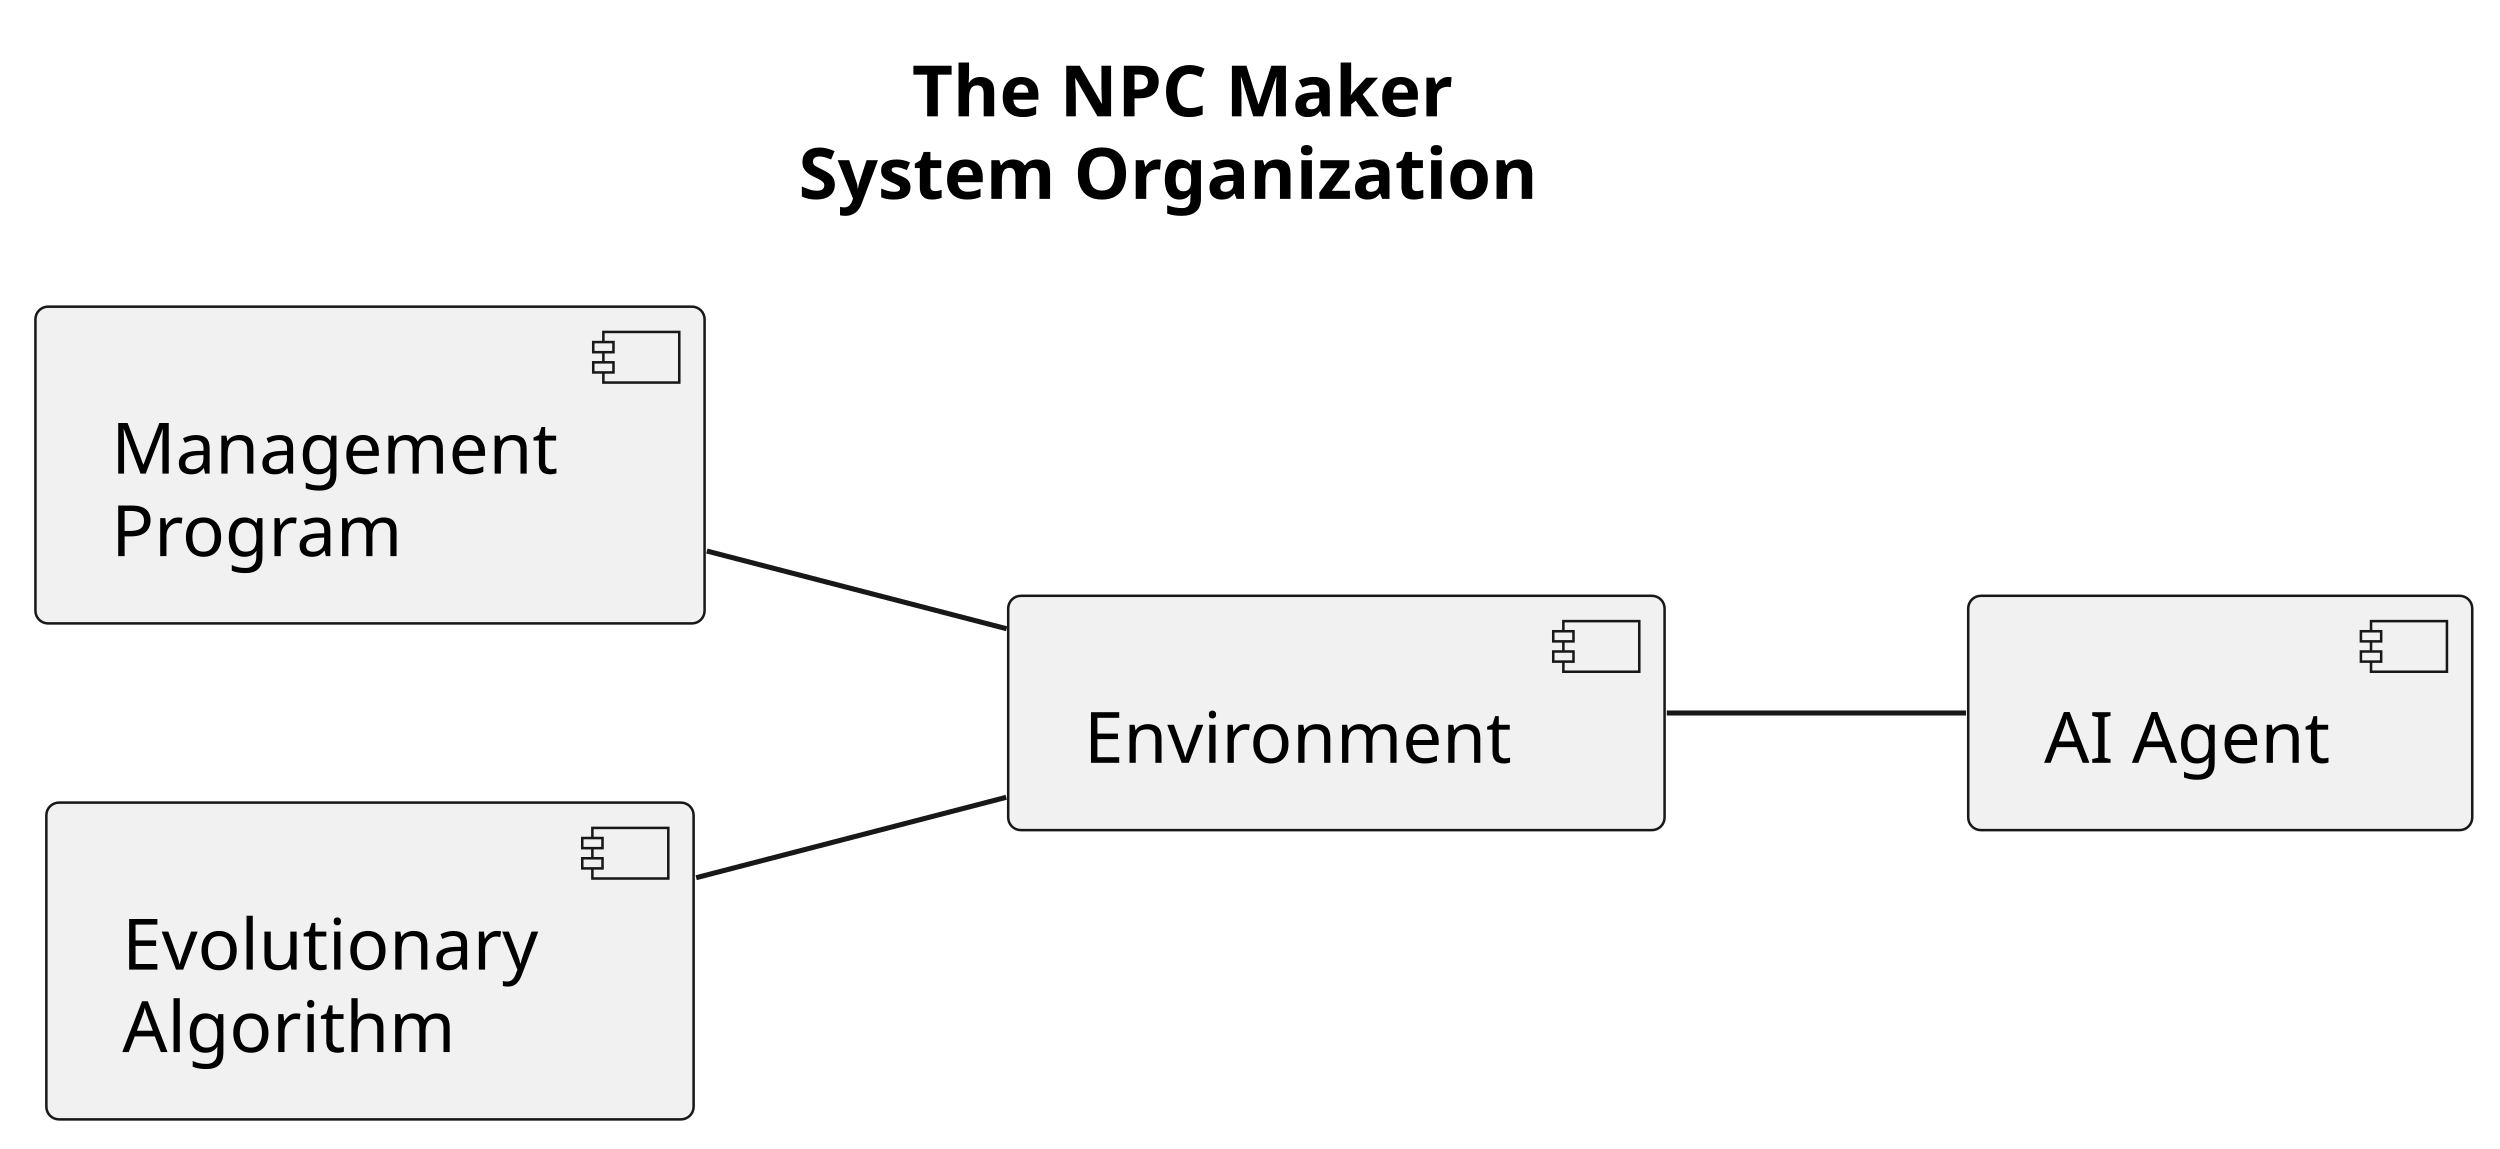
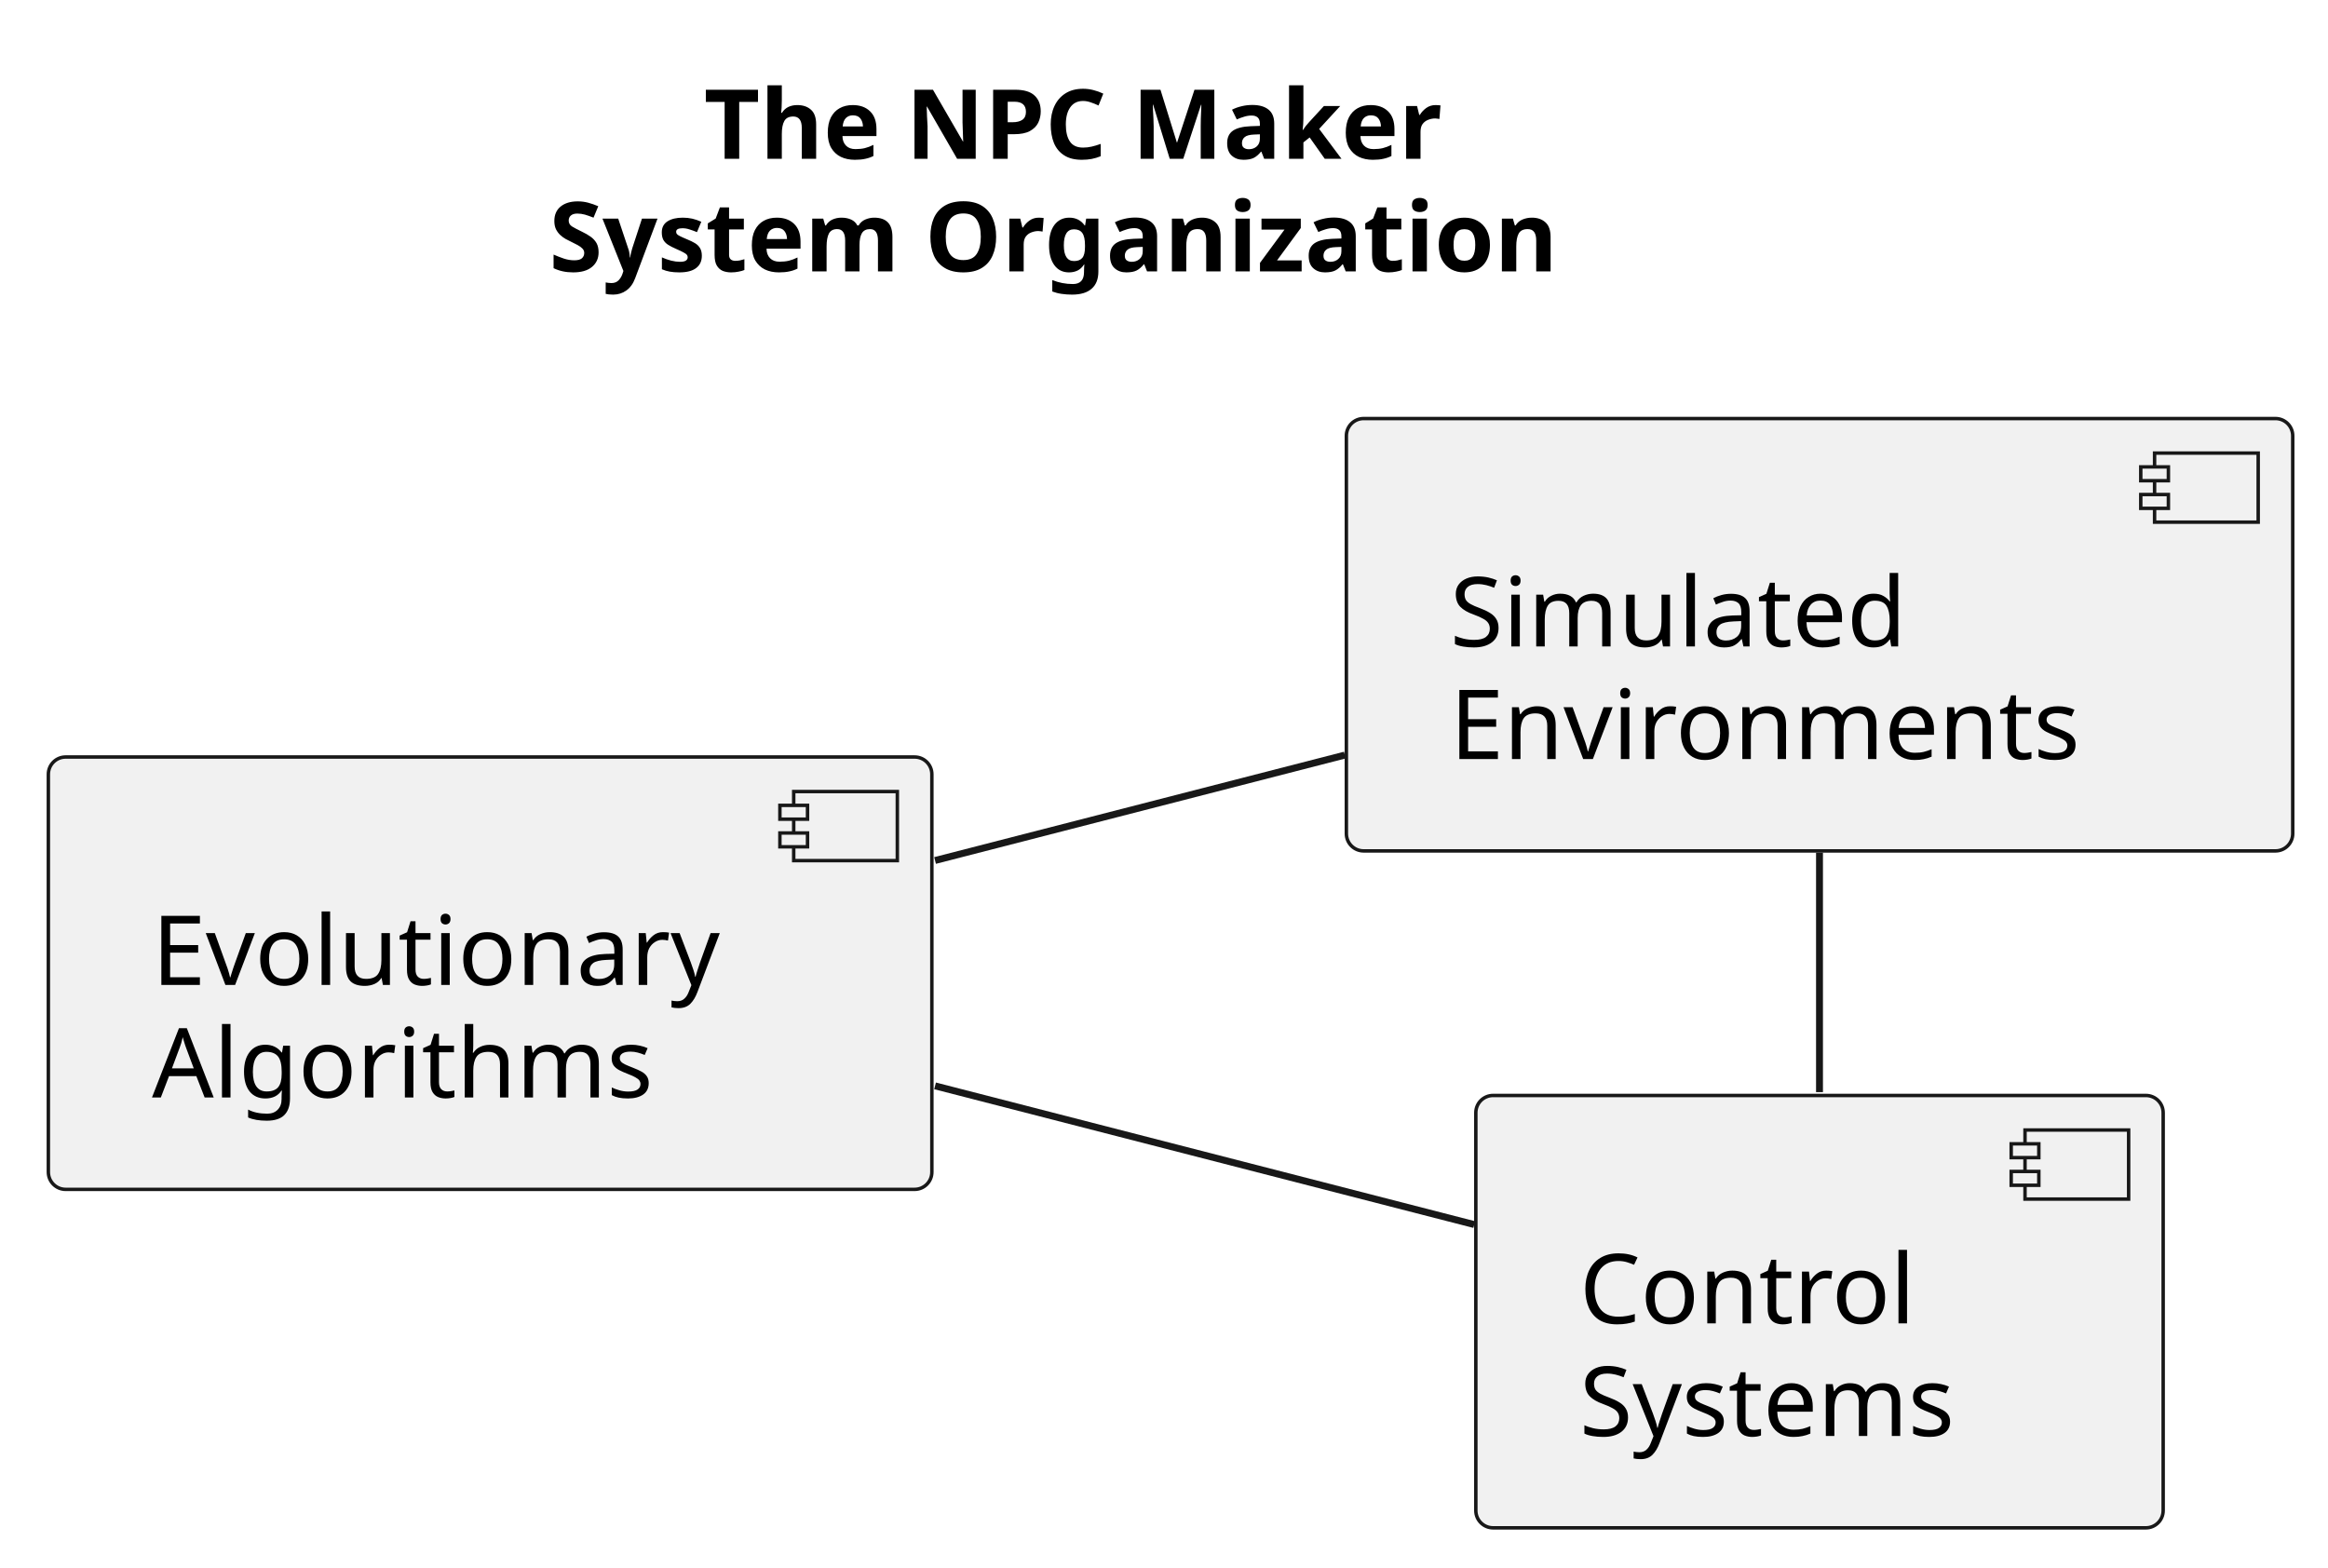
- <svg xmlns="http://www.w3.org/2000/svg" contentStyleType="text/css" height="227px" preserveAspectRatio="none" style="width:494px;height:227px;background:#FFFFFF;" version="1.1" viewBox="0 0 494 227" width="494px" zoomAndPan="magnify">
+ <svg xmlns="http://www.w3.org/2000/svg" contentStyleType="text/css" data-diagram-type="DESCRIPTION" height="227px" preserveAspectRatio="none" style="width:337px;height:227px;background:#FFFFFF;" version="1.1" viewBox="0 0 337 227" width="337px" zoomAndPan="magnify">
  <defs />
  <g>
-     <text fill="#000000" font-family="sans-serif" font-size="14" font-weight="bold" lengthAdjust="spacing" textLength="120.101" x="180.208" y="22.995">The NPC Maker</text>
-     <text fill="#000000" font-family="sans-serif" font-size="14" font-weight="bold" lengthAdjust="spacing" textLength="164.903" x="157.806" y="39.292">System Organization</text>
-     <g id="elem_mgmt">
-       <rect fill="#F1F1F1" height="62.594" rx="2.5" ry="2.5" style="stroke:#181818;stroke-width:0.5;" width="132.224" x="7" y="60.594" />
-       <rect fill="#F1F1F1" height="10" style="stroke:#181818;stroke-width:0.5;" width="15" x="119.224" y="65.594" />
-       <rect fill="#F1F1F1" height="2" style="stroke:#181818;stroke-width:0.5;" width="4" x="117.224" y="67.594" />
-       <rect fill="#F1F1F1" height="2" style="stroke:#181818;stroke-width:0.5;" width="4" x="117.224" y="71.594" />
-       <text fill="#000000" font-family="sans-serif" font-size="14" lengthAdjust="spacing" textLength="92.224" x="22" y="93.589">Management</text>
-       <text fill="#000000" font-family="sans-serif" font-size="14" lengthAdjust="spacing" textLength="59.623" x="22" y="109.886">Program</text>
+     <g class="title" data-source-line="3">
+       <text fill="#000000" font-family="sans-serif" font-size="14" font-weight="bold" lengthAdjust="spacing" textLength="120.101" x="101.897" y="22.995">The NPC Maker</text>
+       <text fill="#000000" font-family="sans-serif" font-size="14" font-weight="bold" lengthAdjust="spacing" textLength="164.903" x="79.496" y="39.292">System Organization</text>
    </g>
-     <g id="elem_evo">
-       <rect fill="#F1F1F1" height="62.594" rx="2.5" ry="2.5" style="stroke:#181818;stroke-width:0.5;" width="127.897" x="9.16" y="158.594" />
-       <rect fill="#F1F1F1" height="10" style="stroke:#181818;stroke-width:0.5;" width="15" x="117.056" y="163.594" />
-       <rect fill="#F1F1F1" height="2" style="stroke:#181818;stroke-width:0.5;" width="4" x="115.056" y="165.594" />
-       <rect fill="#F1F1F1" height="2" style="stroke:#181818;stroke-width:0.5;" width="4" x="115.056" y="169.594" />
-       <text fill="#000000" font-family="sans-serif" font-size="14" lengthAdjust="spacing" textLength="87.897" x="24.16" y="191.589">Evolutionary</text>
-       <text fill="#000000" font-family="sans-serif" font-size="14" lengthAdjust="spacing" textLength="68.564" x="24.16" y="207.886">Algorithm</text>
+     <g class="entity" data-entity="evo" data-source-line="5" data-uid="ent0002" id="entity_evo">
+       <rect fill="#F1F1F1" height="62.594" rx="2.5" ry="2.5" style="stroke:#181818;stroke-width:0.5;" width="127.897" x="7" y="109.594" />
+       <rect fill="#F1F1F1" height="10" style="stroke:#181818;stroke-width:0.5;" width="15" x="114.897" y="114.594" />
+       <rect fill="#F1F1F1" height="2" style="stroke:#181818;stroke-width:0.5;" width="4" x="112.897" y="116.594" />
+       <rect fill="#F1F1F1" height="2" style="stroke:#181818;stroke-width:0.5;" width="4" x="112.897" y="120.594" />
+       <text fill="#000000" font-family="sans-serif" font-size="14" lengthAdjust="spacing" textLength="87.897" x="22" y="142.589">Evolutionary</text>
+       <text fill="#000000" font-family="sans-serif" font-size="14" lengthAdjust="spacing" textLength="75.858" x="22" y="158.886">Algorithms</text>
    </g>
-     <g id="elem_env">
-       <rect fill="#F1F1F1" height="46.297" rx="2.5" ry="2.5" style="stroke:#181818;stroke-width:0.5;" width="129.701" x="199.22" y="117.734" />
-       <rect fill="#F1F1F1" height="10" style="stroke:#181818;stroke-width:0.5;" width="15" x="308.921" y="122.734" />
-       <rect fill="#F1F1F1" height="2" style="stroke:#181818;stroke-width:0.5;" width="4" x="306.921" y="124.734" />
-       <rect fill="#F1F1F1" height="2" style="stroke:#181818;stroke-width:0.5;" width="4" x="306.921" y="128.734" />
-       <text fill="#000000" font-family="sans-serif" font-size="14" lengthAdjust="spacing" textLength="89.701" x="214.22" y="150.729">Environment</text>
+     <g class="entity" data-entity="env" data-source-line="6" data-uid="ent0003" id="entity_env">
+       <rect fill="#F1F1F1" height="62.594" rx="2.5" ry="2.5" style="stroke:#181818;stroke-width:0.5;" width="136.995" x="194.9" y="60.594" />
+       <rect fill="#F1F1F1" height="10" style="stroke:#181818;stroke-width:0.5;" width="15" x="311.895" y="65.594" />
+       <rect fill="#F1F1F1" height="2" style="stroke:#181818;stroke-width:0.5;" width="4" x="309.895" y="67.594" />
+       <rect fill="#F1F1F1" height="2" style="stroke:#181818;stroke-width:0.5;" width="4" x="309.895" y="71.594" />
+       <text fill="#000000" font-family="sans-serif" font-size="14" lengthAdjust="spacing" textLength="70.745" x="209.9" y="93.589">Simulated</text>
+       <text fill="#000000" font-family="sans-serif" font-size="14" lengthAdjust="spacing" textLength="96.995" x="209.9" y="109.886">Environments</text>
    </g>
-     <g id="elem_ctrl">
-       <rect fill="#F1F1F1" height="46.297" rx="2.5" ry="2.5" style="stroke:#181818;stroke-width:0.5;" width="99.596" x="388.92" y="117.734" />
-       <rect fill="#F1F1F1" height="10" style="stroke:#181818;stroke-width:0.5;" width="15" x="468.516" y="122.734" />
-       <rect fill="#F1F1F1" height="2" style="stroke:#181818;stroke-width:0.5;" width="4" x="466.516" y="124.734" />
-       <rect fill="#F1F1F1" height="2" style="stroke:#181818;stroke-width:0.5;" width="4" x="466.516" y="128.734" />
-       <text fill="#000000" font-family="sans-serif" font-size="14" lengthAdjust="spacing" textLength="59.596" x="403.92" y="150.729">AI Agent</text>
+     <g class="entity" data-entity="ctrl" data-source-line="7" data-uid="ent0004" id="entity_ctrl">
+       <rect fill="#F1F1F1" height="62.594" rx="2.5" ry="2.5" style="stroke:#181818;stroke-width:0.5;" width="99.5" x="213.64" y="158.594" />
+       <rect fill="#F1F1F1" height="10" style="stroke:#181818;stroke-width:0.5;" width="15" x="293.14" y="163.594" />
+       <rect fill="#F1F1F1" height="2" style="stroke:#181818;stroke-width:0.5;" width="4" x="291.14" y="165.594" />
+       <rect fill="#F1F1F1" height="2" style="stroke:#181818;stroke-width:0.5;" width="4" x="291.14" y="169.594" />
+       <text fill="#000000" font-family="sans-serif" font-size="14" lengthAdjust="spacing" textLength="50.914" x="228.64" y="191.589">Control</text>
+       <text fill="#000000" font-family="sans-serif" font-size="14" lengthAdjust="spacing" textLength="59.5" x="228.64" y="207.886">Systems</text>
    </g>
-     <g id="link_mgmt_env">
-       <path d="M139.67,108.884 C158.86,113.864 179.81,119.294 198.91,124.244 " fill="none" id="mgmt-env" style="stroke:#181818;stroke-width:1;" />
+     <g class="link" data-entity-1="evo" data-entity-2="env" data-source-line="9" data-uid="lnk5" id="link_evo_env">
+       <path d="M135.36,124.574 C154.41,119.674 175.37,114.274 194.68,109.314" fill="none" id="evo-env" style="stroke:#181818;stroke-width:1;" />
    </g>
-     <g id="link_evo_env">
-       <path d="M137.56,173.434 C157.29,168.314 179.05,162.674 198.83,157.544 " fill="none" id="evo-env" style="stroke:#181818;stroke-width:1;" />
+     <g class="link" data-entity-1="env" data-entity-2="ctrl" data-source-line="10" data-uid="lnk6" id="link_env_ctrl">
+       <path d="M263.39,123.444 C263.39,135.004 263.39,146.554 263.39,158.114" fill="none" id="env-ctrl" style="stroke:#181818;stroke-width:1;" />
    </g>
-     <g id="link_env_ctrl">
-       <path d="M329.36,140.884 C348.92,140.884 370.1,140.884 388.49,140.884 " fill="none" id="env-ctrl" style="stroke:#181818;stroke-width:1;" />
+     <g class="link" data-entity-1="evo" data-entity-2="ctrl" data-source-line="11" data-uid="lnk7" id="link_evo_ctrl">
+       <path d="M135.36,157.204 C160.79,163.744 189.64,171.164 213.41,177.284" fill="none" id="evo-ctrl" style="stroke:#181818;stroke-width:1;" />
    </g>
  </g>
</svg>
